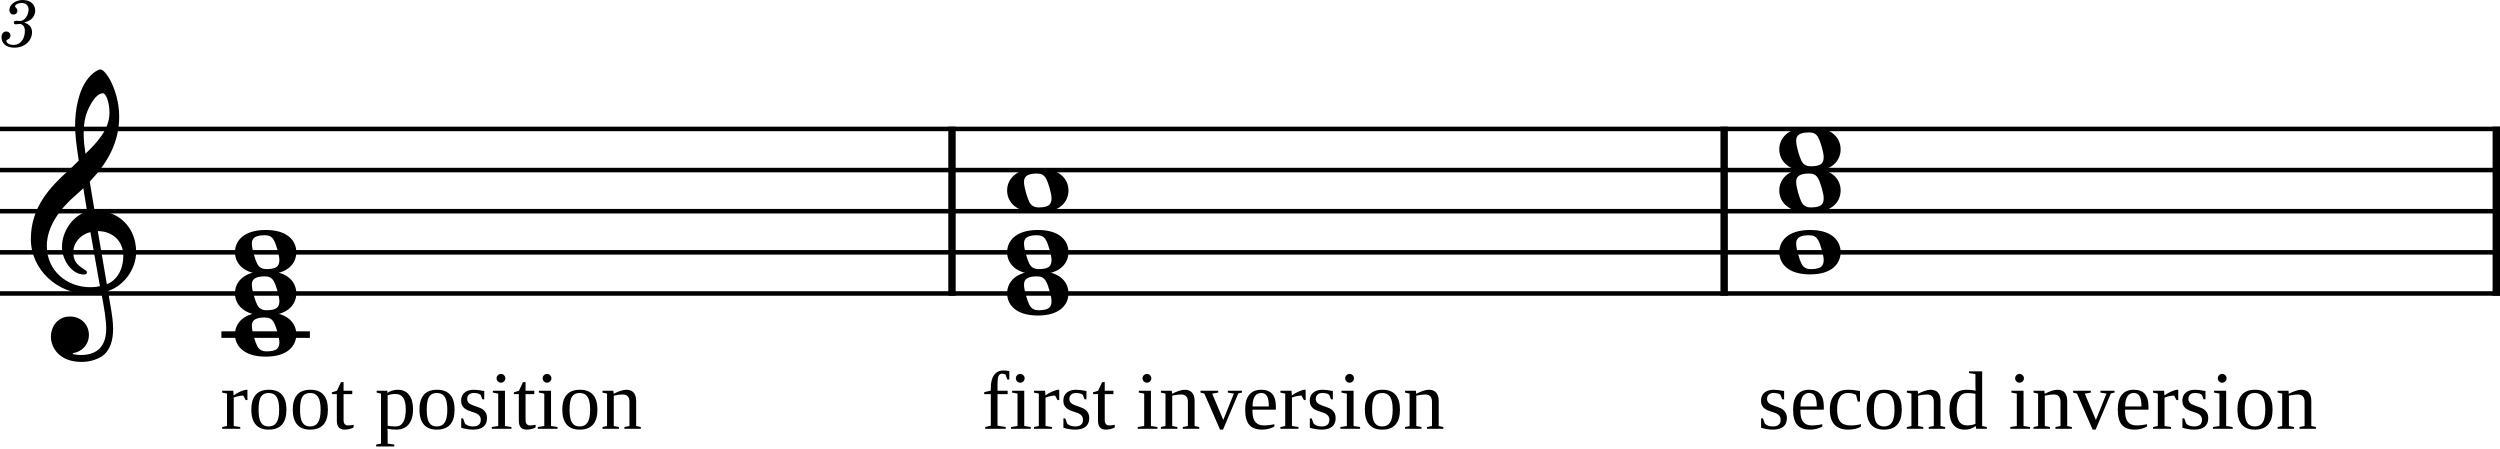
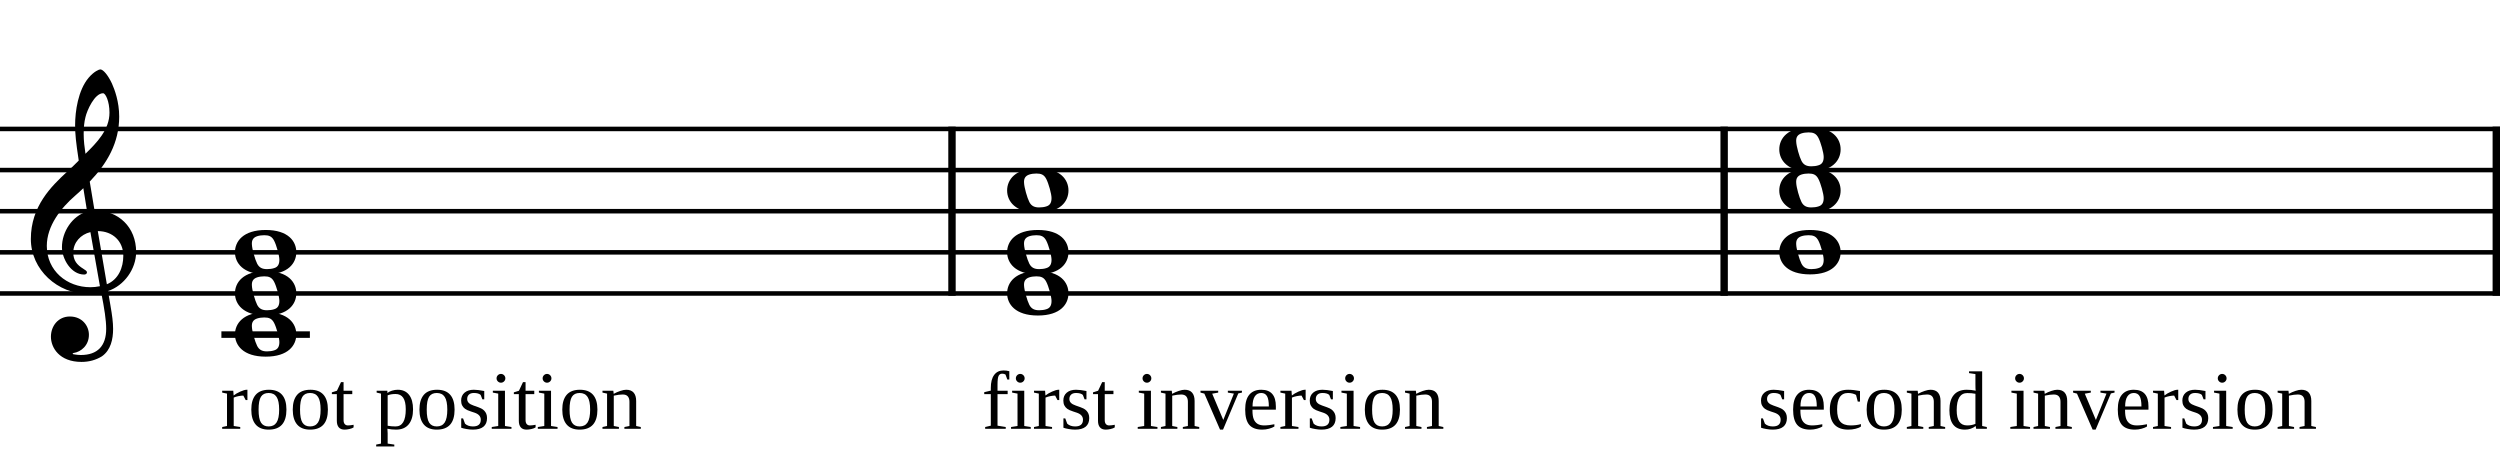
<svg xmlns="http://www.w3.org/2000/svg" width="106.362mm" height="19.099mm" viewBox="0 0 1507.5 270.69" version="1.2" id="svg213">
  <defs id="defs213" />
  <polyline class="StaffLines" fill="none" stroke="#000000" stroke-width="2.73" stroke-linejoin="bevel" points="1257.1,719.879 2764.6,719.879" id="polyline6" transform="translate(-1257.1,-642.122)" />
  <polyline class="StaffLines" fill="none" stroke="#000000" stroke-width="2.73" stroke-linejoin="bevel" points="1257.1,744.679 2764.6,744.679" id="polyline7" transform="translate(-1257.1,-642.122)" />
  <polyline class="StaffLines" fill="none" stroke="#000000" stroke-width="2.73" stroke-linejoin="bevel" points="1257.1,769.479 2764.6,769.479" id="polyline8" transform="translate(-1257.1,-642.122)" />
  <polyline class="StaffLines" fill="none" stroke="#000000" stroke-width="2.73" stroke-linejoin="bevel" points="1257.1,794.279 2764.6,794.279" id="polyline9" transform="translate(-1257.1,-642.122)" />
  <polyline class="StaffLines" fill="none" stroke="#000000" stroke-width="2.73" stroke-linejoin="bevel" points="1257.1,819.079 2764.6,819.079" id="polyline10" transform="translate(-1257.1,-642.122)" />
-   <path class="MeasureNumber" d="m 14.59,13.594 c 1.89,-0.594 2.64,-0.922 3.61,-1.562 1.87,-1.235 3.03,-3.438 3.03,-5.672 0,-3.797 -3.03,-6.36 -7.52,-6.36 -4.36,0 -8.04,2.719 -8.04,6 0,1.641 1,2.766 2.53,2.766 1.31,0 2.28,-0.969 2.28,-2.281 0,-0.688 -0.2,-1.172 -0.84,-1.797 -0.41,-0.375 -0.57,-0.641 -0.57,-0.922 0,-0.969 2,-1.969 3.88,-1.969 2.69,0 4.28,1.485 4.28,3.969 0,3.547 -2.52,6.906 -5.2,6.906 -0.11,0 -0.47,-0.031 -0.91,-0.078 -1.17,-0.078 -1.17,-0.078 -1.41,-0.078 -0.87,0 -1.36,0.406 -1.36,1.125 0,0.641 0.44,1.031 1.16,1.031 0.2,0 0.49,-0.031 0.8,-0.078 0.56,-0.109 1.17,-0.156 1.53,-0.156 1.87,0 3.16,1.687 3.16,4.156 0,4.328 -2.13,8.485 -6.97,8.485 -2.24,0 -4.16,-1.125 -4.16,-2.407 0,-0.437 0.17,-0.593 0.8,-0.875 1.17,-0.515 1.64,-1.234 1.64,-2.312 0,-1.406 -1.11,-2.485 -2.55,-2.485 -1.72,0 -2.84,1.36 -2.84,3.438 0,3.875 2.95,6.312 7.75,6.312 6.04,0 10.64,-4.031 10.64,-9.39 0,-3.125 -1.92,-4.875 -4.72,-5.766" id="path55" />
+   <path class="MeasureNumber" d="m 14.59,13.594 c 1.89,-0.594 2.64,-0.922 3.61,-1.562 1.87,-1.235 3.03,-3.438 3.03,-5.672 0,-3.797 -3.03,-6.36 -7.52,-6.36 -4.36,0 -8.04,2.719 -8.04,6 0,1.641 1,2.766 2.53,2.766 1.31,0 2.28,-0.969 2.28,-2.281 0,-0.688 -0.2,-1.172 -0.84,-1.797 -0.41,-0.375 -0.57,-0.641 -0.57,-0.922 0,-0.969 2,-1.969 3.88,-1.969 2.69,0 4.28,1.485 4.28,3.969 0,3.547 -2.52,6.906 -5.2,6.906 -0.11,0 -0.47,-0.031 -0.91,-0.078 -1.17,-0.078 -1.17,-0.078 -1.41,-0.078 -0.87,0 -1.36,0.406 -1.36,1.125 0,0.641 0.44,1.031 1.16,1.031 0.2,0 0.49,-0.031 0.8,-0.078 0.56,-0.109 1.17,-0.156 1.53,-0.156 1.87,0 3.16,1.687 3.16,4.156 0,4.328 -2.13,8.485 -6.97,8.485 -2.24,0 -4.16,-1.125 -4.16,-2.407 0,-0.437 0.17,-0.593 0.8,-0.875 1.17,-0.515 1.64,-1.234 1.64,-2.312 0,-1.406 -1.11,-2.485 -2.55,-2.485 -1.72,0 -2.84,1.36 -2.84,3.438 0,3.875 2.95,6.312 7.75,6.312 6.04,0 10.64,-4.031 10.64,-9.39 0,-3.125 -1.92,-4.875 -4.72,-5.766" id="path55" style="fill:#000000;fill-opacity:0" />
  <polyline class="BarLine" fill="none" stroke="#000000" stroke-width="4.46" stroke-linejoin="bevel" points="2296.76,718.515 2296.76,820.443" id="polyline74" transform="translate(-1257.1,-642.122)" />
  <polyline class="BarLine" fill="none" stroke="#000000" stroke-width="4.46" stroke-linejoin="bevel" points="1831.15,718.515 1831.15,820.443" id="polyline80" transform="translate(-1257.1,-642.122)" />
  <polyline class="BarLine" fill="none" stroke="#000000" stroke-width="4.46" stroke-linejoin="bevel" points="2762.37,718.515 2762.37,820.443" id="polyline89" transform="translate(-1257.1,-642.122)" />
  <polyline class="LedgerLine" fill="none" stroke="#000000" stroke-width="3.97" stroke-linejoin="bevel" points="1390.6,843.879 1443.96,843.879" id="polyline111" transform="translate(-1257.1,-642.122)" />
  <path class="Note" d="m 160.234,188.272 c -13.686,0 -18.553,6.944 -18.553,13.392 0,6.448 4.867,13.392 18.553,13.392 13.687,0 18.445,-6.944 18.445,-13.392 0,-6.448 -4.759,-13.392 -18.445,-13.392 m 5.053,23.002 c -1.193,0.403 -2.775,0.604 -4.263,0.604 -2.775,0 -4.665,-0.79 -5.952,-3.27 -1.287,-2.48 -3.069,-8.835 -3.177,-11.517 -0.201,-2.681 0.791,-4.262 3.177,-5.053 1.193,-0.403 2.775,-0.605 4.263,-0.605 2.775,0 4.573,0.605 5.952,3.286 1.395,2.666 3.177,9.021 3.177,11.501 0,2.573 -0.791,4.371 -3.177,5.053" id="path144" style="stroke-width:0.992" />
  <path class="Note" d="m 160.234,163.472 c -13.686,0 -18.553,6.944 -18.553,13.392 0,6.448 4.867,13.392 18.553,13.392 13.687,0 18.445,-6.944 18.445,-13.392 0,-6.448 -4.759,-13.392 -18.445,-13.392 m 5.053,23.002 c -1.193,0.403 -2.775,0.604 -4.263,0.604 -2.775,0 -4.665,-0.79 -5.952,-3.27 -1.287,-2.48 -3.069,-8.835 -3.177,-11.517 -0.201,-2.681 0.791,-4.262 3.177,-5.053 1.193,-0.403 2.775,-0.605 4.263,-0.605 2.775,0 4.573,0.605 5.952,3.286 1.395,2.666 3.177,9.021 3.177,11.501 0,2.573 -0.791,4.371 -3.177,5.053" id="path148" style="stroke-width:0.992" />
  <path class="Note" d="m 160.234,138.672 c -13.686,0 -18.553,6.944 -18.553,13.392 0,6.448 4.867,13.392 18.553,13.392 13.687,0 18.445,-6.944 18.445,-13.392 0,-6.448 -4.759,-13.392 -18.445,-13.392 m 5.053,23.002 c -1.193,0.403 -2.775,0.604 -4.263,0.604 -2.775,0 -4.665,-0.79 -5.952,-3.27 -1.287,-2.48 -3.069,-8.835 -3.177,-11.517 -0.201,-2.681 0.791,-4.262 3.177,-5.053 1.193,-0.403 2.775,-0.605 4.263,-0.605 2.775,0 4.573,0.605 5.952,3.286 1.395,2.666 3.177,9.021 3.177,11.501 0,2.573 -0.791,4.371 -3.177,5.053" id="path149" style="stroke-width:0.992" />
  <path class="Note" d="m 625.844,163.472 c -13.686,0 -18.553,6.944 -18.553,13.392 0,6.448 4.867,13.392 18.553,13.392 13.687,0 18.445,-6.944 18.445,-13.392 0,-6.448 -4.759,-13.392 -18.445,-13.392 m 5.053,23.002 c -1.193,0.403 -2.775,0.604 -4.263,0.604 -2.775,0 -4.665,-0.79 -5.952,-3.27 -1.287,-2.48 -3.069,-8.835 -3.177,-11.517 -0.201,-2.681 0.791,-4.262 3.177,-5.053 1.193,-0.403 2.775,-0.605 4.263,-0.605 2.775,0 4.573,0.605 5.952,3.286 1.395,2.666 3.177,9.021 3.177,11.501 0,2.573 -0.791,4.371 -3.177,5.053" id="path150" style="stroke-width:0.992" />
  <path class="Note" d="m 625.844,138.672 c -13.686,0 -18.553,6.944 -18.553,13.392 0,6.448 4.867,13.392 18.553,13.392 13.687,0 18.445,-6.944 18.445,-13.392 0,-6.448 -4.759,-13.392 -18.445,-13.392 m 5.053,23.002 c -1.193,0.403 -2.775,0.604 -4.263,0.604 -2.775,0 -4.665,-0.79 -5.952,-3.27 -1.287,-2.48 -3.069,-8.835 -3.177,-11.517 -0.201,-2.681 0.791,-4.262 3.177,-5.053 1.193,-0.403 2.775,-0.605 4.263,-0.605 2.775,0 4.573,0.605 5.952,3.286 1.395,2.666 3.177,9.021 3.177,11.501 0,2.573 -0.791,4.371 -3.177,5.053" id="path152" style="stroke-width:0.992" />
  <path class="Note" d="m 625.844,101.472 c -13.686,0 -18.553,6.944 -18.553,13.392 0,6.448 4.867,13.392 18.553,13.392 13.687,0 18.445,-6.944 18.445,-13.392 0,-6.448 -4.759,-13.392 -18.445,-13.392 m 5.053,23.002 c -1.193,0.403 -2.775,0.604 -4.263,0.604 -2.775,0 -4.665,-0.79 -5.952,-3.27 -1.287,-2.48 -3.069,-8.835 -3.177,-11.517 -0.201,-2.681 0.791,-4.262 3.177,-5.053 1.193,-0.403 2.775,-0.605 4.263,-0.605 2.775,0 4.573,0.605 5.952,3.286 1.395,2.666 3.177,9.021 3.177,11.501 0,2.573 -0.791,4.371 -3.177,5.053" id="path155" style="stroke-width:0.992" />
  <path class="Note" d="m 1091.454,138.672 c -13.687,0 -18.553,6.944 -18.553,13.392 0,6.448 4.867,13.392 18.553,13.392 13.687,0 18.445,-6.944 18.445,-13.392 0,-6.448 -4.759,-13.392 -18.445,-13.392 m 5.053,23.002 c -1.194,0.403 -2.775,0.604 -4.263,0.604 -2.775,0 -4.665,-0.79 -5.952,-3.27 -1.286,-2.48 -3.069,-8.835 -3.177,-11.517 -0.202,-2.681 0.79,-4.262 3.177,-5.053 1.194,-0.403 2.775,-0.605 4.263,-0.605 2.775,0 4.572,0.605 5.952,3.286 1.395,2.666 3.177,9.021 3.177,11.501 0,2.573 -0.79,4.371 -3.177,5.053" id="path156" style="stroke-width:0.992" />
  <path class="Note" d="m 1091.454,101.472 c -13.687,0 -18.553,6.944 -18.553,13.392 0,6.448 4.867,13.392 18.553,13.392 13.687,0 18.445,-6.944 18.445,-13.392 0,-6.448 -4.759,-13.392 -18.445,-13.392 m 5.053,23.002 c -1.194,0.403 -2.775,0.604 -4.263,0.604 -2.775,0 -4.665,-0.79 -5.952,-3.27 -1.286,-2.48 -3.069,-8.835 -3.177,-11.517 -0.202,-2.681 0.79,-4.262 3.177,-5.053 1.194,-0.403 2.775,-0.605 4.263,-0.605 2.775,0 4.572,0.605 5.952,3.286 1.395,2.666 3.177,9.021 3.177,11.501 0,2.573 -0.79,4.371 -3.177,5.053" id="path157" style="stroke-width:0.992" />
  <path class="Note" d="m 1091.454,76.672 c -13.687,0 -18.553,6.944 -18.553,13.392 0,6.448 4.867,13.392 18.553,13.392 13.687,0 18.445,-6.944 18.445,-13.392 0,-6.448 -4.759,-13.392 -18.445,-13.392 m 5.053,23.002 c -1.194,0.403 -2.775,0.604 -4.263,0.604 -2.775,0 -4.665,-0.79 -5.952,-3.27 -1.286,-2.48 -3.069,-8.835 -3.177,-11.517 -0.202,-2.681 0.79,-4.262 3.177,-5.053 1.194,-0.403 2.775,-0.605 4.263,-0.605 2.775,0 4.572,0.605 5.952,3.286 1.395,2.666 3.177,9.021 3.177,11.501 0,2.573 -0.79,4.371 -3.177,5.053" id="path158" style="stroke-width:0.992" />
  <path class="Clef" d="m 74.354,154.234 c 0,7.053 -2.883,14.291 -9.92,17.174 -2.077,-11.904 -4.758,-27.683 -5.456,-32.054 8.928,0 15.376,6.061 15.376,14.88 m -14.089,18.352 c -1.984,0.403 -3.859,0.604 -5.751,0.604 -14.182,0 -26.288,-9.92 -26.288,-24.908 0,-12.09 8.525,-22.909 17.267,-30.458 1.674,-1.488 3.271,-2.867 4.759,-4.355 0.883,5.347 1.581,10.013 2.278,14.089 -9.036,2.681 -15.174,12.199 -15.174,21.53 0,6.944 5.456,16.461 13.392,16.461 0.79,0 1.689,-0.403 1.689,-1.287 0,-0.899 -0.992,-1.395 -2.185,-2.185 -3.875,-2.387 -6.061,-4.96 -6.061,-9.827 0,-6.045 4.464,-10.912 10.323,-12.292 l 5.751,32.628 M 51.538,70.612 c 0.899,-3.968 5.456,-14.384 10.618,-14.384 1.488,0 3.859,4.851 3.859,11.702 0,10.323 -7.626,18.058 -14.477,24.8 -0.589,-3.968 -1.085,-7.827 -1.085,-11.997 0,-3.673 0.295,-7.053 1.085,-10.121 m -20.832,132.432 c 0,6.557 5.053,15.19 18.445,15.19 4.665,0 8.742,-1.193 12.307,-3.379 5.363,-3.766 6.743,-10.323 6.743,-16.569 0,-3.859 -0.589,-8.323 -1.581,-13.981 -0.295,-1.984 -0.899,-4.96 -1.488,-8.835 9.718,-3.177 16.957,-13.299 16.957,-23.514 0,-14.973 -10.617,-25.095 -25.095,-25.095 -0.992,-5.952 -1.984,-11.811 -2.883,-17.36 10.525,-11.021 17.763,-23.421 17.763,-39.184 0,-9.037 -2.774,-16.368 -4.371,-19.948 -2.371,-5.053 -5.255,-8.525 -7.037,-8.525 -0.697,0 -3.766,1.193 -7.037,5.053 -6.355,7.548 -8.137,20.243 -8.137,28.566 0,5.363 0.496,10.23 2.185,21.343 -0.109,0.093 -5.27,5.347 -7.347,7.037 -9.036,8.432 -21.529,20.429 -21.529,40.284 0,18.538 16.167,33.124 34.627,33.124 2.867,0 5.549,-0.295 7.827,-0.697 1.891,9.532 2.976,16.476 2.976,21.731 0,10.323 -5.255,15.779 -15.267,15.779 -2.387,0 -4.464,-0.496 -4.666,-0.496 -0.093,-0.109 -0.294,-0.202 -0.294,-0.295 0,-0.201 0.201,-0.31 0.496,-0.403 4.665,-0.697 9.315,-4.665 9.315,-11.005 0,-5.363 -4.061,-11.021 -11.501,-11.021 -6.944,0 -11.408,5.657 -11.408,12.199" id="path187" style="stroke-width:0.992" />
  <text xml:space="preserve" style="font-size:50px;font-family:'Times New Roman';-inkscape-font-specification:'Times New Roman, ';text-align:start;writing-mode:lr-tb;direction:ltr;text-anchor:start;fill:#000000;fill-opacity:1;stroke:#000000;stroke-width:2.835;stroke-linecap:square;stroke-opacity:0;paint-order:stroke fill markers" x="132.976" y="258.579" id="text213">
    <tspan style="fill:#000000;fill-opacity:1;stroke:#000000;stroke-width:2.835;stroke-opacity:0" x="132.976" y="258.579" id="tspan214">root position</tspan>
  </text>
  <text xml:space="preserve" style="font-size:50px;font-family:'Times New Roman';-inkscape-font-specification:'Times New Roman, ';text-align:start;writing-mode:lr-tb;direction:ltr;text-anchor:start;fill:#000000;fill-opacity:1;stroke:#000000;stroke-width:2.835;stroke-linecap:square;stroke-opacity:0;paint-order:stroke fill markers" x="591.957" y="258.579" id="text213-3">
    <tspan style="fill:#000000;fill-opacity:1;stroke:#000000;stroke-width:2.835;stroke-opacity:0" x="591.957" y="258.579" id="tspan214-3">first inversion</tspan>
  </text>
  <text xml:space="preserve" style="font-size:50px;font-family:'Times New Roman';-inkscape-font-specification:'Times New Roman, ';text-align:start;writing-mode:lr-tb;direction:ltr;text-anchor:start;fill:#000000;fill-opacity:1;stroke:#000000;stroke-width:2.835;stroke-linecap:square;stroke-opacity:0;paint-order:stroke fill markers" x="1059.836" y="258.579" id="text213-3-3">
    <tspan style="fill:#000000;fill-opacity:1;stroke:#000000;stroke-width:2.835;stroke-opacity:0" x="1059.836" y="258.579" id="tspan214-3-7">second inversion</tspan>
  </text>
</svg>
